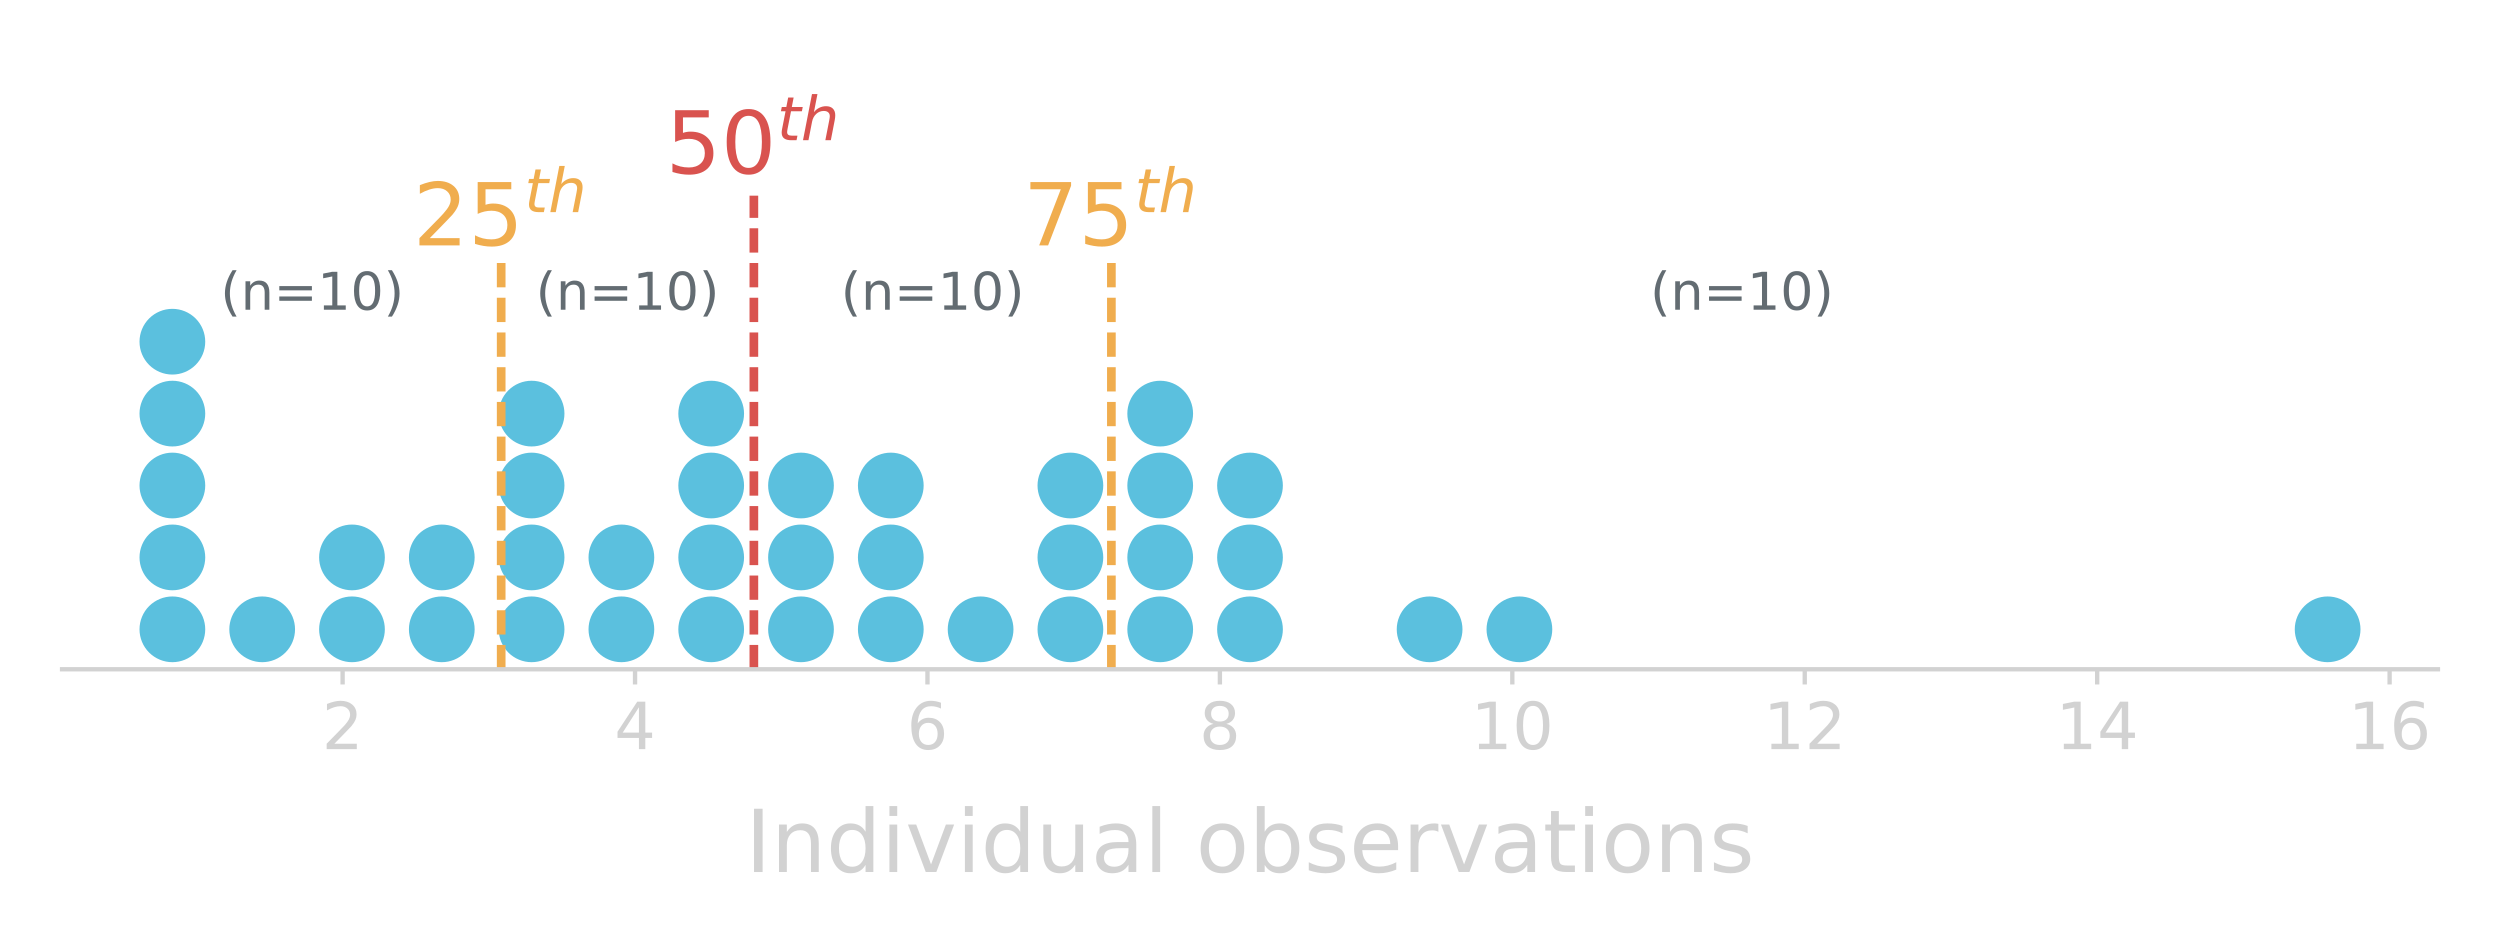
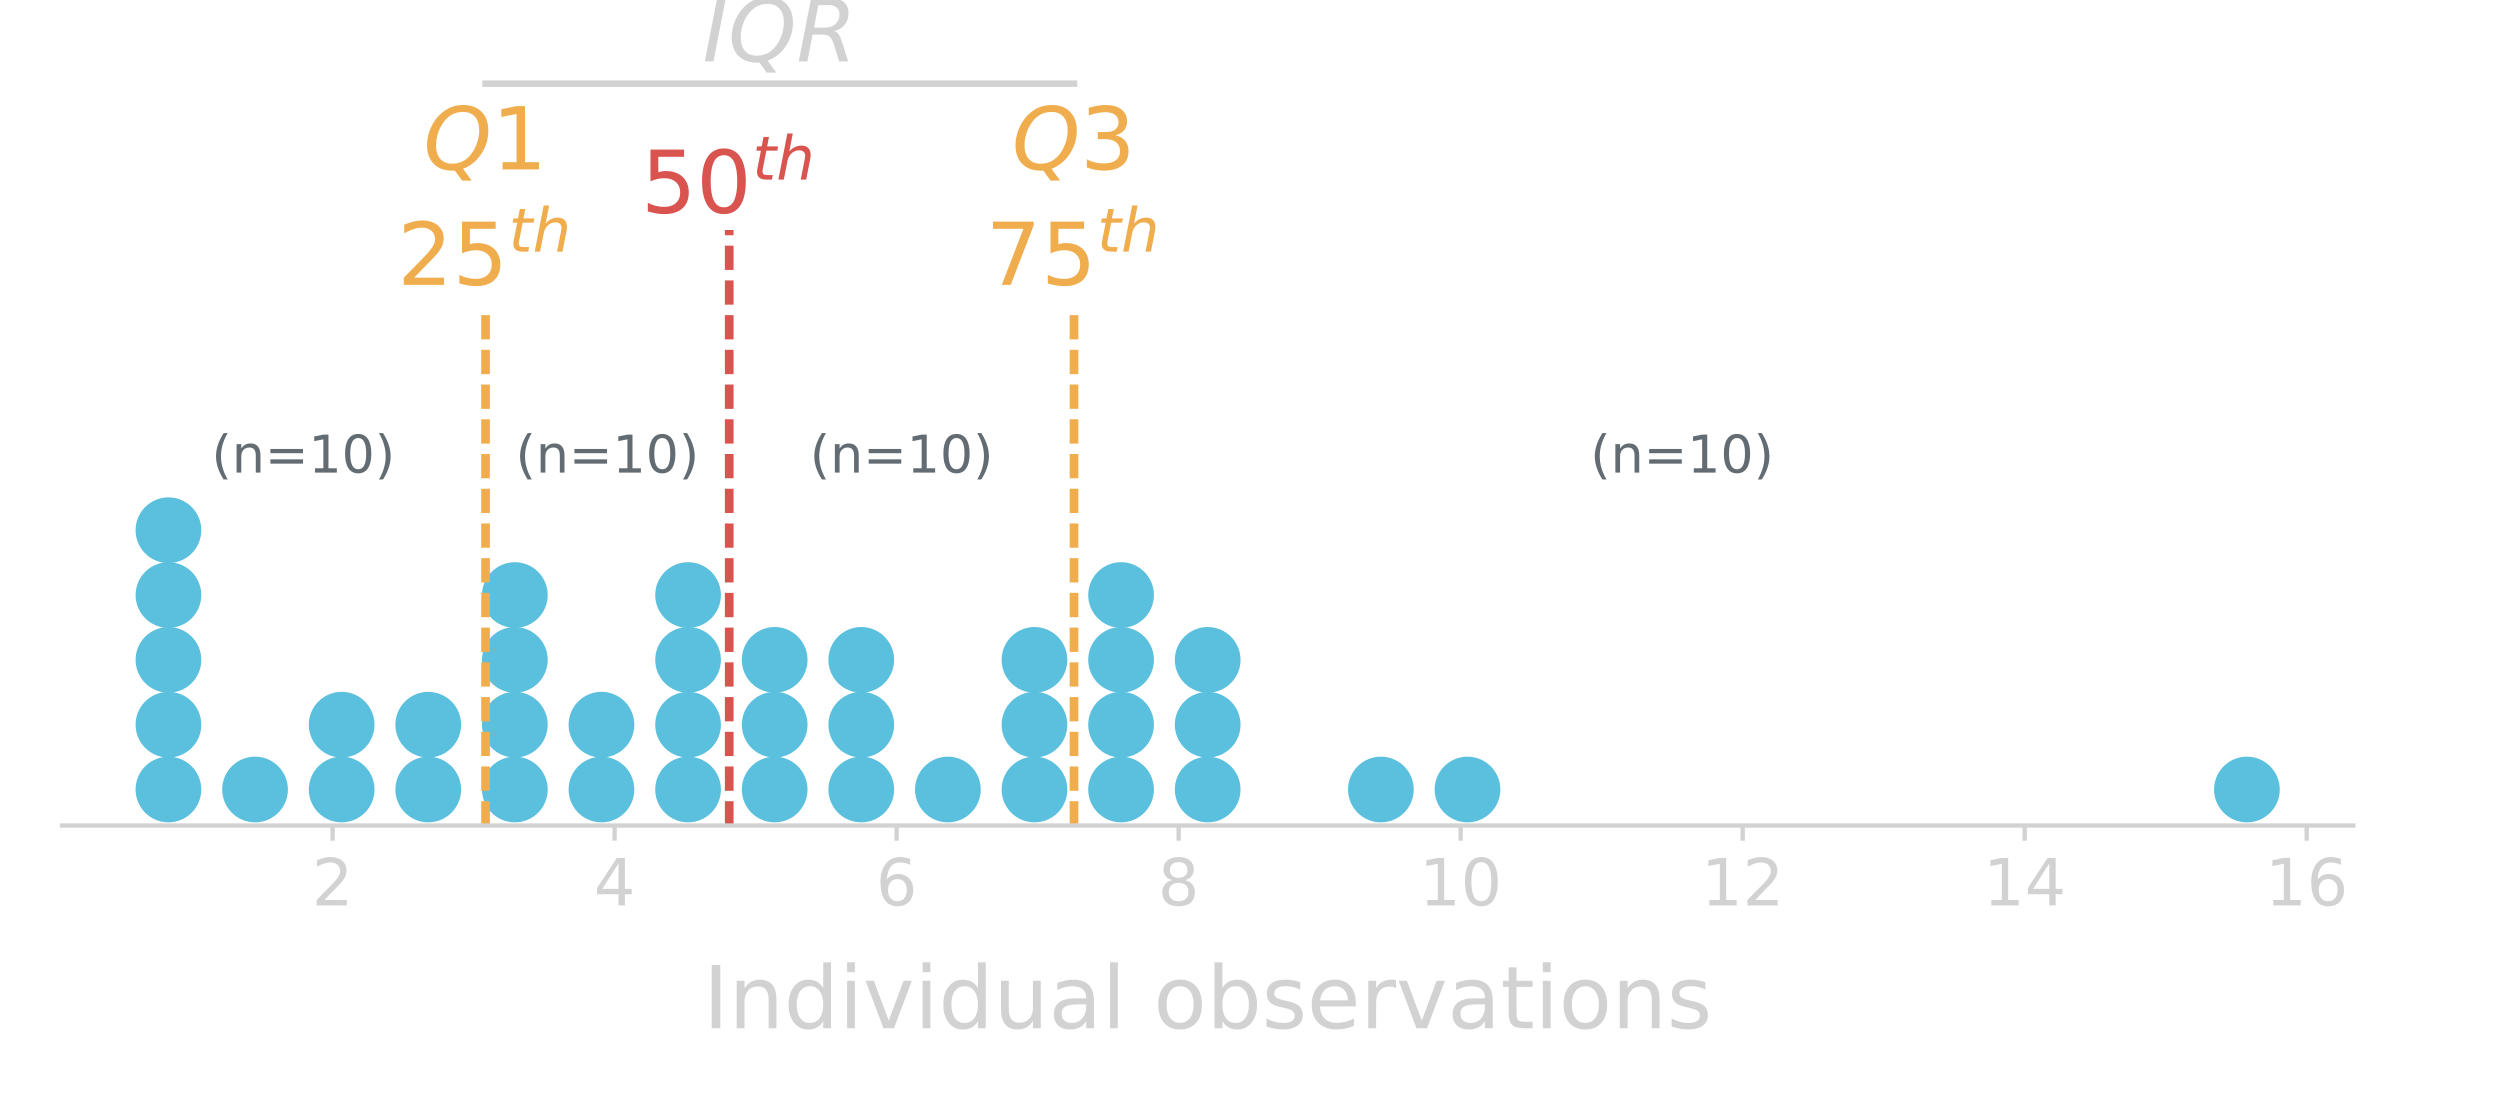
- <svg xmlns="http://www.w3.org/2000/svg" xmlns:xlink="http://www.w3.org/1999/xlink" height="216pt" version="1.1" viewBox="0 0 576 216" width="576pt">
+ <svg xmlns="http://www.w3.org/2000/svg" xmlns:xlink="http://www.w3.org/1999/xlink" height="252pt" version="1.1" viewBox="0 0 576 252" width="576pt">
  <defs>
    <style type="text/css">
*{stroke-linecap:butt;stroke-linejoin:round;}
  </style>
  </defs>
  <g id="figure_1">
    <g id="patch_1">
-       <path d="M 0 216  L 576 216  L 576 0  L 0 0  z " style="fill:none;" />
+       <path d="M 0 252  L 576 252  L 576 0  L 0 0  z " style="fill:none;" />
    </g>
    <g id="axes_1">
      <g id="patch_2">
-         <path d="M 14.3 154.2  L 561.7 154.2  L 561.7 14.3  L 14.3 14.3  z " style="fill:none;" />
+         <path d="M 14.3 190.2  L 542.2 190.2  L 542.2 14.3  L 14.3 14.3  z " style="fill:none;" />
      </g>
      <g id="PathCollection_1">
        <defs>
-           <path d="M 0 7.071  C 1.875 7.071 3.674 6.326 5 5  C 6.326 3.674 7.071 1.875 7.071 0  C 7.071 -1.875 6.326 -3.674 5 -5  C 3.674 -6.326 1.875 -7.071 0 -7.071  C -1.875 -7.071 -3.674 -6.326 -5 -5  C -6.326 -3.674 -7.071 -1.875 -7.071 0  C -7.071 1.875 -6.326 3.674 -5 5  C -3.674 6.326 -1.875 7.071 0 7.071  z " id="m11284469b4" style="stroke:#5bc0de;" />
-         </defs>
-         <g clip-path="url(#pbfe6ead473)">
-           <use style="fill:#5bc0de;stroke:#5bc0de;" x="39.715" xlink:href="#m11284469b4" y="144.996" />
-           <use style="fill:#5bc0de;stroke:#5bc0de;" x="39.715" xlink:href="#m11284469b4" y="128.429" />
-           <use style="fill:#5bc0de;stroke:#5bc0de;" x="39.715" xlink:href="#m11284469b4" y="111.862" />
-           <use style="fill:#5bc0de;stroke:#5bc0de;" x="39.715" xlink:href="#m11284469b4" y="95.295" />
-           <use style="fill:#5bc0de;stroke:#5bc0de;" x="39.715" xlink:href="#m11284469b4" y="78.728" />
-           <use style="fill:#5bc0de;stroke:#5bc0de;" x="60.406" xlink:href="#m11284469b4" y="144.996" />
-           <use style="fill:#5bc0de;stroke:#5bc0de;" x="81.096" xlink:href="#m11284469b4" y="144.996" />
-           <use style="fill:#5bc0de;stroke:#5bc0de;" x="81.096" xlink:href="#m11284469b4" y="128.429" />
-           <use style="fill:#5bc0de;stroke:#5bc0de;" x="101.787" xlink:href="#m11284469b4" y="144.996" />
-           <use style="fill:#5bc0de;stroke:#5bc0de;" x="101.787" xlink:href="#m11284469b4" y="128.429" />
-           <use style="fill:#5bc0de;stroke:#5bc0de;" x="122.477" xlink:href="#m11284469b4" y="144.996" />
-           <use style="fill:#5bc0de;stroke:#5bc0de;" x="122.477" xlink:href="#m11284469b4" y="128.429" />
-           <use style="fill:#5bc0de;stroke:#5bc0de;" x="122.477" xlink:href="#m11284469b4" y="111.862" />
-           <use style="fill:#5bc0de;stroke:#5bc0de;" x="122.477" xlink:href="#m11284469b4" y="95.295" />
-           <use style="fill:#5bc0de;stroke:#5bc0de;" x="143.167" xlink:href="#m11284469b4" y="144.996" />
-           <use style="fill:#5bc0de;stroke:#5bc0de;" x="143.167" xlink:href="#m11284469b4" y="128.429" />
-           <use style="fill:#5bc0de;stroke:#5bc0de;" x="163.858" xlink:href="#m11284469b4" y="144.996" />
-           <use style="fill:#5bc0de;stroke:#5bc0de;" x="163.858" xlink:href="#m11284469b4" y="128.429" />
-           <use style="fill:#5bc0de;stroke:#5bc0de;" x="163.858" xlink:href="#m11284469b4" y="111.862" />
-           <use style="fill:#5bc0de;stroke:#5bc0de;" x="163.858" xlink:href="#m11284469b4" y="95.295" />
-           <use style="fill:#5bc0de;stroke:#5bc0de;" x="184.548" xlink:href="#m11284469b4" y="144.996" />
-           <use style="fill:#5bc0de;stroke:#5bc0de;" x="184.548" xlink:href="#m11284469b4" y="128.429" />
-           <use style="fill:#5bc0de;stroke:#5bc0de;" x="184.548" xlink:href="#m11284469b4" y="111.862" />
-           <use style="fill:#5bc0de;stroke:#5bc0de;" x="205.238" xlink:href="#m11284469b4" y="144.996" />
-           <use style="fill:#5bc0de;stroke:#5bc0de;" x="205.238" xlink:href="#m11284469b4" y="128.429" />
-           <use style="fill:#5bc0de;stroke:#5bc0de;" x="205.238" xlink:href="#m11284469b4" y="111.862" />
-           <use style="fill:#5bc0de;stroke:#5bc0de;" x="225.929" xlink:href="#m11284469b4" y="144.996" />
-           <use style="fill:#5bc0de;stroke:#5bc0de;" x="246.619" xlink:href="#m11284469b4" y="144.996" />
-           <use style="fill:#5bc0de;stroke:#5bc0de;" x="246.619" xlink:href="#m11284469b4" y="128.429" />
-           <use style="fill:#5bc0de;stroke:#5bc0de;" x="246.619" xlink:href="#m11284469b4" y="111.862" />
-           <use style="fill:#5bc0de;stroke:#5bc0de;" x="267.31" xlink:href="#m11284469b4" y="144.996" />
-           <use style="fill:#5bc0de;stroke:#5bc0de;" x="267.31" xlink:href="#m11284469b4" y="128.429" />
-           <use style="fill:#5bc0de;stroke:#5bc0de;" x="267.31" xlink:href="#m11284469b4" y="111.862" />
-           <use style="fill:#5bc0de;stroke:#5bc0de;" x="267.31" xlink:href="#m11284469b4" y="95.295" />
-           <use style="fill:#5bc0de;stroke:#5bc0de;" x="288" xlink:href="#m11284469b4" y="144.996" />
-           <use style="fill:#5bc0de;stroke:#5bc0de;" x="288" xlink:href="#m11284469b4" y="128.429" />
-           <use style="fill:#5bc0de;stroke:#5bc0de;" x="288" xlink:href="#m11284469b4" y="111.862" />
-           <use style="fill:#5bc0de;stroke:#5bc0de;" x="329.381" xlink:href="#m11284469b4" y="144.996" />
-           <use style="fill:#5bc0de;stroke:#5bc0de;" x="350.071" xlink:href="#m11284469b4" y="144.996" />
-           <use style="fill:#5bc0de;stroke:#5bc0de;" x="536.285" xlink:href="#m11284469b4" y="144.996" />
+           <path d="M 0 7.071  C 1.875 7.071 3.674 6.326 5 5  C 6.326 3.674 7.071 1.875 7.071 0  C 7.071 -1.875 6.326 -3.674 5 -5  C 3.674 -6.326 1.875 -7.071 0 -7.071  C -1.875 -7.071 -3.674 -6.326 -5 -5  C -6.326 -3.674 -7.071 -1.875 -7.071 0  C -7.071 1.875 -6.326 3.674 -5 5  C -3.674 6.326 -1.875 7.071 0 7.071  z " id="m57998df291" style="stroke:#5bc0de;" />
+         </defs>
+         <g clip-path="url(#p6d07f15897)">
+           <use style="fill:#5bc0de;stroke:#5bc0de;" x="38.81" xlink:href="#m57998df291" y="181.903" />
+           <use style="fill:#5bc0de;stroke:#5bc0de;" x="38.81" xlink:href="#m57998df291" y="166.968" />
+           <use style="fill:#5bc0de;stroke:#5bc0de;" x="38.81" xlink:href="#m57998df291" y="152.033" />
+           <use style="fill:#5bc0de;stroke:#5bc0de;" x="38.81" xlink:href="#m57998df291" y="137.098" />
+           <use style="fill:#5bc0de;stroke:#5bc0de;" x="38.81" xlink:href="#m57998df291" y="122.163" />
+           <use style="fill:#5bc0de;stroke:#5bc0de;" x="58.763" xlink:href="#m57998df291" y="181.903" />
+           <use style="fill:#5bc0de;stroke:#5bc0de;" x="78.717" xlink:href="#m57998df291" y="181.903" />
+           <use style="fill:#5bc0de;stroke:#5bc0de;" x="78.717" xlink:href="#m57998df291" y="166.968" />
+           <use style="fill:#5bc0de;stroke:#5bc0de;" x="98.67" xlink:href="#m57998df291" y="181.903" />
+           <use style="fill:#5bc0de;stroke:#5bc0de;" x="98.67" xlink:href="#m57998df291" y="166.968" />
+           <use style="fill:#5bc0de;stroke:#5bc0de;" x="118.623" xlink:href="#m57998df291" y="181.903" />
+           <use style="fill:#5bc0de;stroke:#5bc0de;" x="118.623" xlink:href="#m57998df291" y="166.968" />
+           <use style="fill:#5bc0de;stroke:#5bc0de;" x="118.623" xlink:href="#m57998df291" y="152.033" />
+           <use style="fill:#5bc0de;stroke:#5bc0de;" x="118.623" xlink:href="#m57998df291" y="137.098" />
+           <use style="fill:#5bc0de;stroke:#5bc0de;" x="138.577" xlink:href="#m57998df291" y="181.903" />
+           <use style="fill:#5bc0de;stroke:#5bc0de;" x="138.577" xlink:href="#m57998df291" y="166.968" />
+           <use style="fill:#5bc0de;stroke:#5bc0de;" x="158.53" xlink:href="#m57998df291" y="181.903" />
+           <use style="fill:#5bc0de;stroke:#5bc0de;" x="158.53" xlink:href="#m57998df291" y="166.968" />
+           <use style="fill:#5bc0de;stroke:#5bc0de;" x="158.53" xlink:href="#m57998df291" y="152.033" />
+           <use style="fill:#5bc0de;stroke:#5bc0de;" x="158.53" xlink:href="#m57998df291" y="137.098" />
+           <use style="fill:#5bc0de;stroke:#5bc0de;" x="178.483" xlink:href="#m57998df291" y="181.903" />
+           <use style="fill:#5bc0de;stroke:#5bc0de;" x="178.483" xlink:href="#m57998df291" y="166.968" />
+           <use style="fill:#5bc0de;stroke:#5bc0de;" x="178.483" xlink:href="#m57998df291" y="152.033" />
+           <use style="fill:#5bc0de;stroke:#5bc0de;" x="198.437" xlink:href="#m57998df291" y="181.903" />
+           <use style="fill:#5bc0de;stroke:#5bc0de;" x="198.437" xlink:href="#m57998df291" y="166.968" />
+           <use style="fill:#5bc0de;stroke:#5bc0de;" x="198.437" xlink:href="#m57998df291" y="152.033" />
+           <use style="fill:#5bc0de;stroke:#5bc0de;" x="218.39" xlink:href="#m57998df291" y="181.903" />
+           <use style="fill:#5bc0de;stroke:#5bc0de;" x="238.343" xlink:href="#m57998df291" y="181.903" />
+           <use style="fill:#5bc0de;stroke:#5bc0de;" x="238.343" xlink:href="#m57998df291" y="166.968" />
+           <use style="fill:#5bc0de;stroke:#5bc0de;" x="238.343" xlink:href="#m57998df291" y="152.033" />
+           <use style="fill:#5bc0de;stroke:#5bc0de;" x="258.297" xlink:href="#m57998df291" y="181.903" />
+           <use style="fill:#5bc0de;stroke:#5bc0de;" x="258.297" xlink:href="#m57998df291" y="166.968" />
+           <use style="fill:#5bc0de;stroke:#5bc0de;" x="258.297" xlink:href="#m57998df291" y="152.033" />
+           <use style="fill:#5bc0de;stroke:#5bc0de;" x="258.297" xlink:href="#m57998df291" y="137.098" />
+           <use style="fill:#5bc0de;stroke:#5bc0de;" x="278.25" xlink:href="#m57998df291" y="181.903" />
+           <use style="fill:#5bc0de;stroke:#5bc0de;" x="278.25" xlink:href="#m57998df291" y="166.968" />
+           <use style="fill:#5bc0de;stroke:#5bc0de;" x="278.25" xlink:href="#m57998df291" y="152.033" />
+           <use style="fill:#5bc0de;stroke:#5bc0de;" x="318.157" xlink:href="#m57998df291" y="181.903" />
+           <use style="fill:#5bc0de;stroke:#5bc0de;" x="338.11" xlink:href="#m57998df291" y="181.903" />
+           <use style="fill:#5bc0de;stroke:#5bc0de;" x="517.69" xlink:href="#m57998df291" y="181.903" />
        </g>
      </g>
      <g id="matplotlib.axis_1">
        <g id="xtick_1">
          <g id="line2d_1">
            <defs>
-               <path d="M 0 0  L 0 3.5  " id="m31bf56aedd" style="stroke:#d2d2d2;" />
-             </defs>
-             <g>
-               <use style="fill:#d2d2d2;stroke:#d2d2d2;" x="78.937" xlink:href="#m31bf56aedd" y="154.2" />
+               <path d="M 0 0  L 0 3.5  " id="m838030eba0" style="stroke:#d2d2d2;" />
+             </defs>
+             <g>
+               <use style="fill:#d2d2d2;stroke:#d2d2d2;" x="76.635" xlink:href="#m838030eba0" y="190.2" />
            </g>
          </g>
          <g id="text_1">
            <defs>
              <path d="M 19.188 8.297  L 53.609 8.297  L 53.609 0  L 7.328 0  L 7.328 8.297  Q 12.938 14.109 22.625 23.891  Q 32.328 33.688 34.812 36.531  Q 39.547 41.844 41.422 45.531  Q 43.312 49.219 43.312 52.781  Q 43.312 58.594 39.234 62.25  Q 35.156 65.922 28.609 65.922  Q 23.969 65.922 18.812 64.312  Q 13.672 62.703 7.812 59.422  L 7.812 69.391  Q 13.766 71.781 18.938 73  Q 24.125 74.219 28.422 74.219  Q 39.75 74.219 46.484 68.547  Q 53.219 62.891 53.219 53.422  Q 53.219 48.922 51.531 44.891  Q 49.859 40.875 45.406 35.406  Q 44.188 33.984 37.641 27.219  Q 31.109 20.453 19.188 8.297  " id="DejaVuSans-32" />
            </defs>
-             <g style="fill:#d2d2d2;" transform="translate(74.16535 172.5977)scale(0.15 -0.15)">
+             <g style="fill:#d2d2d2;" transform="translate(71.86278 208.5977)scale(0.15 -0.15)">
              <use xlink:href="#DejaVuSans-32" />
            </g>
          </g>
        </g>
        <g id="xtick_2">
          <g id="line2d_2">
            <g>
-               <use style="fill:#d2d2d2;stroke:#d2d2d2;" x="146.313" xlink:href="#m31bf56aedd" y="154.2" />
+               <use style="fill:#d2d2d2;stroke:#d2d2d2;" x="141.61" xlink:href="#m838030eba0" y="190.2" />
            </g>
          </g>
          <g id="text_2">
            <defs>
              <path d="M 37.797 64.312  L 12.891 25.391  L 37.797 25.391  z M 35.203 72.906  L 47.609 72.906  L 47.609 25.391  L 58.016 25.391  L 58.016 17.188  L 47.609 17.188  L 47.609 0  L 37.797 0  L 37.797 17.188  L 4.891 17.188  L 4.891 26.703  z " id="DejaVuSans-34" />
            </defs>
-             <g style="fill:#d2d2d2;" transform="translate(141.5407 172.5977)scale(0.15 -0.15)">
+             <g style="fill:#d2d2d2;" transform="translate(136.838 208.5977)scale(0.15 -0.15)">
              <use xlink:href="#DejaVuSans-34" />
            </g>
          </g>
        </g>
        <g id="xtick_3">
          <g id="line2d_3">
            <g>
-               <use style="fill:#d2d2d2;stroke:#d2d2d2;" x="213.688" xlink:href="#m31bf56aedd" y="154.2" />
+               <use style="fill:#d2d2d2;stroke:#d2d2d2;" x="206.585" xlink:href="#m838030eba0" y="190.2" />
            </g>
          </g>
          <g id="text_3">
            <defs>
              <path d="M 33.016 40.375  Q 26.375 40.375 22.484 35.828  Q 18.609 31.297 18.609 23.391  Q 18.609 15.531 22.484 10.953  Q 26.375 6.391 33.016 6.391  Q 39.656 6.391 43.531 10.953  Q 47.406 15.531 47.406 23.391  Q 47.406 31.297 43.531 35.828  Q 39.656 40.375 33.016 40.375  M 52.594 71.297  L 52.594 62.312  Q 48.875 64.062 45.094 64.984  Q 41.312 65.922 37.594 65.922  Q 27.828 65.922 22.672 59.328  Q 17.531 52.734 16.797 39.406  Q 19.672 43.656 24.016 45.922  Q 28.375 48.188 33.594 48.188  Q 44.578 48.188 50.953 41.516  Q 57.328 34.859 57.328 23.391  Q 57.328 12.156 50.688 5.359  Q 44.047 -1.422 33.016 -1.422  Q 20.359 -1.422 13.672 8.266  Q 6.984 17.969 6.984 36.375  Q 6.984 53.656 15.188 63.938  Q 23.391 74.219 37.203 74.219  Q 40.922 74.219 44.703 73.484  Q 48.484 72.75 52.594 71.297  " id="DejaVuSans-36" />
            </defs>
-             <g style="fill:#d2d2d2;" transform="translate(208.916 172.5977)scale(0.15 -0.15)">
+             <g style="fill:#d2d2d2;" transform="translate(201.8132 208.5977)scale(0.15 -0.15)">
              <use xlink:href="#DejaVuSans-36" />
            </g>
          </g>
        </g>
        <g id="xtick_4">
          <g id="line2d_4">
            <g>
-               <use style="fill:#d2d2d2;stroke:#d2d2d2;" x="281.063" xlink:href="#m31bf56aedd" y="154.2" />
+               <use style="fill:#d2d2d2;stroke:#d2d2d2;" x="271.56" xlink:href="#m838030eba0" y="190.2" />
            </g>
          </g>
          <g id="text_4">
            <defs>
              <path d="M 31.781 34.625  Q 24.75 34.625 20.719 30.859  Q 16.703 27.094 16.703 20.516  Q 16.703 13.922 20.719 10.156  Q 24.75 6.391 31.781 6.391  Q 38.812 6.391 42.859 10.172  Q 46.922 13.969 46.922 20.516  Q 46.922 27.094 42.891 30.859  Q 38.875 34.625 31.781 34.625  M 21.922 38.812  Q 15.578 40.375 12.031 44.719  Q 8.5 49.078 8.5 55.328  Q 8.5 64.062 14.719 69.141  Q 20.953 74.219 31.781 74.219  Q 42.672 74.219 48.875 69.141  Q 55.078 64.062 55.078 55.328  Q 55.078 49.078 51.531 44.719  Q 48 40.375 41.703 38.812  Q 48.828 37.156 52.797 32.312  Q 56.781 27.484 56.781 20.516  Q 56.781 9.906 50.312 4.234  Q 43.844 -1.422 31.781 -1.422  Q 19.734 -1.422 13.25 4.234  Q 6.781 9.906 6.781 20.516  Q 6.781 27.484 10.781 32.312  Q 14.797 37.156 21.922 38.812  M 18.312 54.391  Q 18.312 48.734 21.844 45.562  Q 25.391 42.391 31.781 42.391  Q 38.141 42.391 41.719 45.562  Q 45.312 48.734 45.312 54.391  Q 45.312 60.062 41.719 63.234  Q 38.141 66.406 31.781 66.406  Q 25.391 66.406 21.844 63.234  Q 18.312 60.062 18.312 54.391  " id="DejaVuSans-38" />
            </defs>
-             <g style="fill:#d2d2d2;" transform="translate(276.2913 172.5977)scale(0.15 -0.15)">
+             <g style="fill:#d2d2d2;" transform="translate(266.7884 208.5977)scale(0.15 -0.15)">
              <use xlink:href="#DejaVuSans-38" />
            </g>
          </g>
        </g>
        <g id="xtick_5">
          <g id="line2d_5">
            <g>
-               <use style="fill:#d2d2d2;stroke:#d2d2d2;" x="348.439" xlink:href="#m31bf56aedd" y="154.2" />
+               <use style="fill:#d2d2d2;stroke:#d2d2d2;" x="336.536" xlink:href="#m838030eba0" y="190.2" />
            </g>
          </g>
          <g id="text_5">
            <defs>
              <path d="M 12.406 8.297  L 28.516 8.297  L 28.516 63.922  L 10.984 60.406  L 10.984 69.391  L 28.422 72.906  L 38.281 72.906  L 38.281 8.297  L 54.391 8.297  L 54.391 0  L 12.406 0  z " id="DejaVuSans-31" />
              <path d="M 31.781 66.406  Q 24.172 66.406 20.328 58.906  Q 16.5 51.422 16.5 36.375  Q 16.5 21.391 20.328 13.891  Q 24.172 6.391 31.781 6.391  Q 39.453 6.391 43.281 13.891  Q 47.125 21.391 47.125 36.375  Q 47.125 51.422 43.281 58.906  Q 39.453 66.406 31.781 66.406  M 31.781 74.219  Q 44.047 74.219 50.516 64.516  Q 56.984 54.828 56.984 36.375  Q 56.984 17.969 50.516 8.266  Q 44.047 -1.422 31.781 -1.422  Q 19.531 -1.422 13.062 8.266  Q 6.594 17.969 6.594 36.375  Q 6.594 54.828 13.062 64.516  Q 19.531 74.219 31.781 74.219  " id="DejaVuSans-30" />
            </defs>
-             <g style="fill:#d2d2d2;" transform="translate(338.8948 172.5977)scale(0.15 -0.15)">
+             <g style="fill:#d2d2d2;" transform="translate(326.9918 208.5977)scale(0.15 -0.15)">
              <use xlink:href="#DejaVuSans-31" />
              <use x="63.623" xlink:href="#DejaVuSans-30" />
            </g>
          </g>
        </g>
        <g id="xtick_6">
          <g id="line2d_6">
            <g>
-               <use style="fill:#d2d2d2;stroke:#d2d2d2;" x="415.814" xlink:href="#m31bf56aedd" y="154.2" />
+               <use style="fill:#d2d2d2;stroke:#d2d2d2;" x="401.511" xlink:href="#m838030eba0" y="190.2" />
            </g>
          </g>
          <g id="text_6">
-             <g style="fill:#d2d2d2;" transform="translate(406.2701 172.5977)scale(0.15 -0.15)">
+             <g style="fill:#d2d2d2;" transform="translate(391.967 208.5977)scale(0.15 -0.15)">
              <use xlink:href="#DejaVuSans-31" />
              <use x="63.623" xlink:href="#DejaVuSans-32" />
            </g>
          </g>
        </g>
        <g id="xtick_7">
          <g id="line2d_7">
            <g>
-               <use style="fill:#d2d2d2;stroke:#d2d2d2;" x="483.189" xlink:href="#m31bf56aedd" y="154.2" />
+               <use style="fill:#d2d2d2;stroke:#d2d2d2;" x="466.486" xlink:href="#m838030eba0" y="190.2" />
            </g>
          </g>
          <g id="text_7">
-             <g style="fill:#d2d2d2;" transform="translate(473.6454 172.5977)scale(0.15 -0.15)">
+             <g style="fill:#d2d2d2;" transform="translate(456.9422 208.5977)scale(0.15 -0.15)">
              <use xlink:href="#DejaVuSans-31" />
              <use x="63.623" xlink:href="#DejaVuSans-34" />
            </g>
          </g>
        </g>
        <g id="xtick_8">
          <g id="line2d_8">
            <g>
-               <use style="fill:#d2d2d2;stroke:#d2d2d2;" x="550.565" xlink:href="#m31bf56aedd" y="154.2" />
+               <use style="fill:#d2d2d2;stroke:#d2d2d2;" x="531.461" xlink:href="#m838030eba0" y="190.2" />
            </g>
          </g>
          <g id="text_8">
-             <g style="fill:#d2d2d2;" transform="translate(541.0208 172.5977)scale(0.15 -0.15)">
+             <g style="fill:#d2d2d2;" transform="translate(521.9175 208.5977)scale(0.15 -0.15)">
              <use xlink:href="#DejaVuSans-31" />
              <use x="63.623" xlink:href="#DejaVuSans-36" />
            </g>
          </g>
        </g>
        <g id="text_9">
          <defs>
            <path d="M 9.812 72.906  L 19.672 72.906  L 19.672 0  L 9.812 0  z " id="DejaVuSans-49" />
            <path d="M 54.891 33.016  L 54.891 0  L 45.906 0  L 45.906 32.719  Q 45.906 40.484 42.875 44.328  Q 39.844 48.188 33.797 48.188  Q 26.516 48.188 22.312 43.547  Q 18.109 38.922 18.109 30.906  L 18.109 0  L 9.078 0  L 9.078 54.688  L 18.109 54.688  L 18.109 46.188  Q 21.344 51.125 25.703 53.562  Q 30.078 56 35.797 56  Q 45.219 56 50.047 50.172  Q 54.891 44.344 54.891 33.016  " id="DejaVuSans-6e" />
            <path d="M 45.406 46.391  L 45.406 75.984  L 54.391 75.984  L 54.391 0  L 45.406 0  L 45.406 8.203  Q 42.578 3.328 38.25 0.953  Q 33.938 -1.422 27.875 -1.422  Q 17.969 -1.422 11.734 6.484  Q 5.516 14.406 5.516 27.297  Q 5.516 40.188 11.734 48.094  Q 17.969 56 27.875 56  Q 33.938 56 38.25 53.625  Q 42.578 51.266 45.406 46.391  M 14.797 27.297  Q 14.797 17.391 18.875 11.75  Q 22.953 6.109 30.078 6.109  Q 37.203 6.109 41.297 11.75  Q 45.406 17.391 45.406 27.297  Q 45.406 37.203 41.297 42.844  Q 37.203 48.484 30.078 48.484  Q 22.953 48.484 18.875 42.844  Q 14.797 37.203 14.797 27.297  " id="DejaVuSans-64" />
            <path d="M 9.422 54.688  L 18.406 54.688  L 18.406 0  L 9.422 0  z M 9.422 75.984  L 18.406 75.984  L 18.406 64.594  L 9.422 64.594  z " id="DejaVuSans-69" />
            <path d="M 2.984 54.688  L 12.5 54.688  L 29.594 8.797  L 46.688 54.688  L 56.203 54.688  L 35.688 0  L 23.484 0  z " id="DejaVuSans-76" />
            <path d="M 8.5 21.578  L 8.5 54.688  L 17.484 54.688  L 17.484 21.922  Q 17.484 14.156 20.5 10.266  Q 23.531 6.391 29.594 6.391  Q 36.859 6.391 41.078 11.031  Q 45.312 15.672 45.312 23.688  L 45.312 54.688  L 54.297 54.688  L 54.297 0  L 45.312 0  L 45.312 8.406  Q 42.047 3.422 37.719 1  Q 33.406 -1.422 27.688 -1.422  Q 18.266 -1.422 13.375 4.438  Q 8.5 10.297 8.5 21.578  M 31.109 56  z " id="DejaVuSans-75" />
            <path d="M 34.281 27.484  Q 23.391 27.484 19.188 25  Q 14.984 22.516 14.984 16.5  Q 14.984 11.719 18.141 8.906  Q 21.297 6.109 26.703 6.109  Q 34.188 6.109 38.703 11.406  Q 43.219 16.703 43.219 25.484  L 43.219 27.484  z M 52.203 31.203  L 52.203 0  L 43.219 0  L 43.219 8.297  Q 40.141 3.328 35.547 0.953  Q 30.953 -1.422 24.312 -1.422  Q 15.922 -1.422 10.953 3.297  Q 6 8.016 6 15.922  Q 6 25.141 12.172 29.828  Q 18.359 34.516 30.609 34.516  L 43.219 34.516  L 43.219 35.406  Q 43.219 41.609 39.141 45  Q 35.062 48.391 27.688 48.391  Q 23 48.391 18.547 47.266  Q 14.109 46.141 10.016 43.891  L 10.016 52.203  Q 14.938 54.109 19.578 55.047  Q 24.219 56 28.609 56  Q 40.484 56 46.344 49.844  Q 52.203 43.703 52.203 31.203  " id="DejaVuSans-61" />
            <path d="M 9.422 75.984  L 18.406 75.984  L 18.406 0  L 9.422 0  z " id="DejaVuSans-6c" />
            <path id="DejaVuSans-20" />
            <path d="M 30.609 48.391  Q 23.391 48.391 19.188 42.75  Q 14.984 37.109 14.984 27.297  Q 14.984 17.484 19.156 11.844  Q 23.344 6.203 30.609 6.203  Q 37.797 6.203 41.984 11.859  Q 46.188 17.531 46.188 27.297  Q 46.188 37.016 41.984 42.703  Q 37.797 48.391 30.609 48.391  M 30.609 56  Q 42.328 56 49.016 48.375  Q 55.719 40.766 55.719 27.297  Q 55.719 13.875 49.016 6.219  Q 42.328 -1.422 30.609 -1.422  Q 18.844 -1.422 12.172 6.219  Q 5.516 13.875 5.516 27.297  Q 5.516 40.766 12.172 48.375  Q 18.844 56 30.609 56  " id="DejaVuSans-6f" />
            <path d="M 48.688 27.297  Q 48.688 37.203 44.609 42.844  Q 40.531 48.484 33.406 48.484  Q 26.266 48.484 22.188 42.844  Q 18.109 37.203 18.109 27.297  Q 18.109 17.391 22.188 11.75  Q 26.266 6.109 33.406 6.109  Q 40.531 6.109 44.609 11.75  Q 48.688 17.391 48.688 27.297  M 18.109 46.391  Q 20.953 51.266 25.266 53.625  Q 29.594 56 35.594 56  Q 45.562 56 51.781 48.094  Q 58.016 40.188 58.016 27.297  Q 58.016 14.406 51.781 6.484  Q 45.562 -1.422 35.594 -1.422  Q 29.594 -1.422 25.266 0.953  Q 20.953 3.328 18.109 8.203  L 18.109 0  L 9.078 0  L 9.078 75.984  L 18.109 75.984  z " id="DejaVuSans-62" />
            <path d="M 44.281 53.078  L 44.281 44.578  Q 40.484 46.531 36.375 47.5  Q 32.281 48.484 27.875 48.484  Q 21.188 48.484 17.844 46.438  Q 14.5 44.391 14.5 40.281  Q 14.5 37.156 16.891 35.375  Q 19.281 33.594 26.516 31.984  L 29.594 31.297  Q 39.156 29.25 43.188 25.516  Q 47.219 21.781 47.219 15.094  Q 47.219 7.469 41.188 3.016  Q 35.156 -1.422 24.609 -1.422  Q 20.219 -1.422 15.453 -0.562  Q 10.688 0.297 5.422 2  L 5.422 11.281  Q 10.406 8.688 15.234 7.391  Q 20.062 6.109 24.812 6.109  Q 31.156 6.109 34.562 8.281  Q 37.984 10.453 37.984 14.406  Q 37.984 18.062 35.516 20.016  Q 33.062 21.969 24.703 23.781  L 21.578 24.516  Q 13.234 26.266 9.516 29.906  Q 5.812 33.547 5.812 39.891  Q 5.812 47.609 11.281 51.797  Q 16.75 56 26.812 56  Q 31.781 56 36.172 55.266  Q 40.578 54.547 44.281 53.078  " id="DejaVuSans-73" />
            <path d="M 56.203 29.594  L 56.203 25.203  L 14.891 25.203  Q 15.484 15.922 20.484 11.062  Q 25.484 6.203 34.422 6.203  Q 39.594 6.203 44.453 7.469  Q 49.312 8.734 54.109 11.281  L 54.109 2.781  Q 49.266 0.734 44.188 -0.344  Q 39.109 -1.422 33.891 -1.422  Q 20.797 -1.422 13.156 6.188  Q 5.516 13.812 5.516 26.812  Q 5.516 40.234 12.766 48.109  Q 20.016 56 32.328 56  Q 43.359 56 49.781 48.891  Q 56.203 41.797 56.203 29.594  M 47.219 32.234  Q 47.125 39.594 43.094 43.984  Q 39.062 48.391 32.422 48.391  Q 24.906 48.391 20.391 44.141  Q 15.875 39.891 15.188 32.172  z " id="DejaVuSans-65" />
            <path d="M 41.109 46.297  Q 39.594 47.172 37.812 47.578  Q 36.031 48 33.891 48  Q 26.266 48 22.188 43.047  Q 18.109 38.094 18.109 28.812  L 18.109 0  L 9.078 0  L 9.078 54.688  L 18.109 54.688  L 18.109 46.188  Q 20.953 51.172 25.484 53.578  Q 30.031 56 36.531 56  Q 37.453 56 38.578 55.875  Q 39.703 55.766 41.062 55.516  z " id="DejaVuSans-72" />
            <path d="M 18.312 70.219  L 18.312 54.688  L 36.812 54.688  L 36.812 47.703  L 18.312 47.703  L 18.312 18.016  Q 18.312 11.328 20.141 9.422  Q 21.969 7.516 27.594 7.516  L 36.812 7.516  L 36.812 0  L 27.594 0  Q 17.188 0 13.234 3.875  Q 9.281 7.766 9.281 18.016  L 9.281 47.703  L 2.688 47.703  L 2.688 54.688  L 9.281 54.688  L 9.281 70.219  z " id="DejaVuSans-74" />
          </defs>
-           <g style="fill:#d2d2d2;" transform="translate(171.7672 200.9141)scale(0.2 -0.2)">
+           <g style="fill:#d2d2d2;" transform="translate(162.0172 236.9141)scale(0.2 -0.2)">
            <use xlink:href="#DejaVuSans-49" />
            <use x="29.492" xlink:href="#DejaVuSans-6e" />
            <use x="92.871" xlink:href="#DejaVuSans-64" />
            <use x="156.348" xlink:href="#DejaVuSans-69" />
            <use x="184.131" xlink:href="#DejaVuSans-76" />
            <use x="243.311" xlink:href="#DejaVuSans-69" />
            <use x="271.094" xlink:href="#DejaVuSans-64" />
            <use x="334.57" xlink:href="#DejaVuSans-75" />
            <use x="397.949" xlink:href="#DejaVuSans-61" />
            <use x="459.229" xlink:href="#DejaVuSans-6c" />
            <use x="487.012" xlink:href="#DejaVuSans-20" />
            <use x="518.799" xlink:href="#DejaVuSans-6f" />
            <use x="579.98" xlink:href="#DejaVuSans-62" />
            <use x="643.457" xlink:href="#DejaVuSans-73" />
            <use x="695.557" xlink:href="#DejaVuSans-65" />
            <use x="757.08" xlink:href="#DejaVuSans-72" />
            <use x="798.193" xlink:href="#DejaVuSans-76" />
            <use x="857.373" xlink:href="#DejaVuSans-61" />
            <use x="918.652" xlink:href="#DejaVuSans-74" />
            <use x="957.861" xlink:href="#DejaVuSans-69" />
            <use x="985.645" xlink:href="#DejaVuSans-6f" />
            <use x="1046.826" xlink:href="#DejaVuSans-6e" />
            <use x="1110.205" xlink:href="#DejaVuSans-73" />
          </g>
        </g>
      </g>
      <g id="matplotlib.axis_2" />
      <g id="line2d_9">
-         <path clip-path="url(#pbfe6ead473)" d="M 115.473 154.2  L 115.473 59.068  " style="fill:none;stroke:#f0ad4e;stroke-dasharray:5.6,2.4;stroke-dashoffset:0;stroke-width:2;" />
+         <path clip-path="url(#p6d07f15897)" d="M 111.869 190.2  L 111.869 70.588  " style="fill:none;stroke:#f0ad4e;stroke-dasharray:5.6,2.4;stroke-dashoffset:0;stroke-width:2;" />
      </g>
      <g id="line2d_10">
-         <path clip-path="url(#pbfe6ead473)" d="M 173.69 154.2  L 173.69 45.078  " style="fill:none;stroke:#d9534f;stroke-dasharray:5.6,2.4;stroke-dashoffset:0;stroke-width:2;" />
+         <path clip-path="url(#p6d07f15897)" d="M 168.012 190.2  L 168.012 52.998  " style="fill:none;stroke:#d9534f;stroke-dasharray:5.6,2.4;stroke-dashoffset:0;stroke-width:2;" />
      </g>
      <g id="line2d_11">
-         <path clip-path="url(#pbfe6ead473)" d="M 256.062 154.2  L 256.062 59.068  " style="fill:none;stroke:#f0ad4e;stroke-dasharray:5.6,2.4;stroke-dashoffset:0;stroke-width:2;" />
+         <path clip-path="url(#p6d07f15897)" d="M 247.45 190.2  L 247.45 70.588  " style="fill:none;stroke:#f0ad4e;stroke-dasharray:5.6,2.4;stroke-dashoffset:0;stroke-width:2;" />
      </g>
      <g id="patch_3">
-         <path d="M 14.3 154.2  L 561.7 154.2  " style="fill:none;stroke:#d2d2d2;stroke-linecap:square;stroke-linejoin:miter;" />
+         <path d="M 14.3 190.2  L 542.2 190.2  " style="fill:none;stroke:#d2d2d2;stroke-linecap:square;stroke-linejoin:miter;" />
      </g>
      <g id="text_10">
        <defs>
          <path d="M 10.797 72.906  L 49.516 72.906  L 49.516 64.594  L 19.828 64.594  L 19.828 46.734  Q 21.969 47.469 24.109 47.828  Q 26.266 48.188 28.422 48.188  Q 40.625 48.188 47.75 41.5  Q 54.891 34.812 54.891 23.391  Q 54.891 11.625 47.562 5.094  Q 40.234 -1.422 26.906 -1.422  Q 22.312 -1.422 17.547 -0.641  Q 12.797 0.141 7.719 1.703  L 7.719 11.625  Q 12.109 9.234 16.797 8.062  Q 21.484 6.891 26.703 6.891  Q 35.156 6.891 40.078 11.328  Q 45.016 15.766 45.016 23.391  Q 45.016 31 40.078 35.438  Q 35.156 39.891 26.703 39.891  Q 22.75 39.891 18.812 39.016  Q 14.891 38.141 10.797 36.281  z " id="DejaVuSans-35" />
          <path d="M 42.281 54.688  L 40.922 47.703  L 23 47.703  L 17.188 18.016  Q 16.891 16.359 16.75 15.234  Q 16.609 14.109 16.609 13.484  Q 16.609 10.359 18.484 8.938  Q 20.359 7.516 24.516 7.516  L 33.594 7.516  L 32.078 0  L 23.484 0  Q 15.484 0 11.547 3.125  Q 7.625 6.25 7.625 12.594  Q 7.625 13.719 7.766 15.062  Q 7.906 16.406 8.203 18.016  L 14.016 47.703  L 6.391 47.703  L 7.812 54.688  L 15.281 54.688  L 18.312 70.219  L 27.297 70.219  L 24.312 54.688  z " id="DejaVuSans-Oblique-74" />
          <path d="M 55.719 33.016  L 49.312 0  L 40.281 0  L 46.688 32.672  Q 47.125 34.969 47.359 36.719  Q 47.609 38.484 47.609 39.5  Q 47.609 43.609 45.016 45.891  Q 42.438 48.188 37.797 48.188  Q 30.562 48.188 25.266 43.297  Q 19.969 38.422 18.406 30.328  L 12.5 0  L 3.516 0  L 18.312 75.984  L 27.297 75.984  L 21.484 46.094  Q 24.906 50.688 30.219 53.344  Q 35.547 56 41.406 56  Q 48.641 56 52.609 52.094  Q 56.594 48.188 56.594 41.109  Q 56.594 39.359 56.375 37.359  Q 56.156 35.359 55.719 33.016  " id="DejaVuSans-Oblique-68" />
        </defs>
-         <g style="fill:#f0ad4e;" transform="translate(95.17288 56.63816)scale(0.2 -0.2)">
+         <g style="fill:#f0ad4e;" transform="translate(91.5688 65.74245)scale(0.2 -0.2)">
          <use transform="translate(0 0.529687)" xlink:href="#DejaVuSans-32" />
          <use transform="translate(63.62305 0.529687)" xlink:href="#DejaVuSans-35" />
          <use transform="translate(128.2031 38.81094)scale(0.7)" xlink:href="#DejaVuSans-Oblique-74" />
          <use transform="translate(155.6494 38.81094)scale(0.7)" xlink:href="#DejaVuSans-Oblique-68" />
        </g>
      </g>
      <g id="text_11">
-         <g style="fill:#d9534f;" transform="translate(153.3897 40.07105)scale(0.2 -0.2)">
+         <g style="fill:#d9534f;" transform="translate(147.7117 49.14811)scale(0.2 -0.2)">
          <use transform="translate(0 0.529687)" xlink:href="#DejaVuSans-35" />
          <use transform="translate(63.62305 0.529687)" xlink:href="#DejaVuSans-30" />
          <use transform="translate(128.2031 38.81094)scale(0.7)" xlink:href="#DejaVuSans-Oblique-74" />
          <use transform="translate(155.6494 38.81094)scale(0.7)" xlink:href="#DejaVuSans-Oblique-68" />
        </g>
      </g>
      <g id="text_12">
        <defs>
          <path d="M 8.203 72.906  L 55.078 72.906  L 55.078 68.703  L 28.609 0  L 18.312 0  L 43.219 64.594  L 8.203 64.594  z " id="DejaVuSans-37" />
        </defs>
-         <g style="fill:#f0ad4e;" transform="translate(235.7624 56.63816)scale(0.2 -0.2)">
+         <g style="fill:#f0ad4e;" transform="translate(227.1501 65.74245)scale(0.2 -0.2)">
          <use transform="translate(0 0.529687)" xlink:href="#DejaVuSans-37" />
          <use transform="translate(63.62305 0.529687)" xlink:href="#DejaVuSans-35" />
          <use transform="translate(128.2031 38.81094)scale(0.7)" xlink:href="#DejaVuSans-Oblique-74" />
          <use transform="translate(155.6494 38.81094)scale(0.7)" xlink:href="#DejaVuSans-Oblique-68" />
        </g>
      </g>
      <g id="text_13">
        <defs>
          <path d="M 31 75.875  Q 24.469 64.656 21.281 53.656  Q 18.109 42.672 18.109 31.391  Q 18.109 20.125 21.312 9.062  Q 24.516 -2 31 -13.188  L 23.188 -13.188  Q 15.875 -1.703 12.234 9.375  Q 8.594 20.453 8.594 31.391  Q 8.594 42.281 12.203 53.312  Q 15.828 64.359 23.188 75.875  z " id="DejaVuSans-28" />
          <path d="M 10.594 45.406  L 73.188 45.406  L 73.188 37.203  L 10.594 37.203  z M 10.594 25.484  L 73.188 25.484  L 73.188 17.188  L 10.594 17.188  z " id="DejaVuSans-3d" />
          <path d="M 8.016 75.875  L 15.828 75.875  Q 23.141 64.359 26.781 53.312  Q 30.422 42.281 30.422 31.391  Q 30.422 20.453 26.781 9.375  Q 23.141 -1.703 15.828 -13.188  L 8.016 -13.188  Q 14.5 -2 17.703 9.062  Q 20.906 20.125 20.906 31.391  Q 20.906 42.672 17.703 53.656  Q 14.5 64.656 8.016 75.875  " id="DejaVuSans-29" />
        </defs>
-         <g style="fill:#636c72;" transform="translate(50.79212 71.36447)scale(0.12 -0.12)">
+         <g style="fill:#636c72;" transform="translate(48.73883 108.8877)scale(0.12 -0.12)">
          <use xlink:href="#DejaVuSans-28" />
          <use x="39.014" xlink:href="#DejaVuSans-6e" />
          <use x="102.393" xlink:href="#DejaVuSans-3d" />
          <use x="186.182" xlink:href="#DejaVuSans-31" />
          <use x="249.805" xlink:href="#DejaVuSans-30" />
          <use x="313.428" xlink:href="#DejaVuSans-29" />
        </g>
      </g>
      <g id="text_14">
-         <g style="fill:#636c72;" transform="translate(123.4341 71.36447)scale(0.12 -0.12)">
+         <g style="fill:#636c72;" transform="translate(118.7931 108.8877)scale(0.12 -0.12)">
          <use xlink:href="#DejaVuSans-28" />
          <use x="39.014" xlink:href="#DejaVuSans-6e" />
          <use x="102.393" xlink:href="#DejaVuSans-3d" />
          <use x="186.182" xlink:href="#DejaVuSans-31" />
          <use x="249.805" xlink:href="#DejaVuSans-30" />
          <use x="313.428" xlink:href="#DejaVuSans-29" />
        </g>
      </g>
      <g id="text_15">
-         <g style="fill:#636c72;" transform="translate(193.7288 71.36447)scale(0.12 -0.12)">
+         <g style="fill:#636c72;" transform="translate(186.5837 108.8877)scale(0.12 -0.12)">
          <use xlink:href="#DejaVuSans-28" />
          <use x="39.014" xlink:href="#DejaVuSans-6e" />
          <use x="102.393" xlink:href="#DejaVuSans-3d" />
          <use x="186.182" xlink:href="#DejaVuSans-31" />
          <use x="249.805" xlink:href="#DejaVuSans-30" />
          <use x="313.428" xlink:href="#DejaVuSans-29" />
        </g>
      </g>
      <g id="text_16">
-         <g style="fill:#636c72;" transform="translate(380.1989 71.36447)scale(0.12 -0.12)">
+         <g style="fill:#636c72;" transform="translate(366.4111 108.8877)scale(0.12 -0.12)">
          <use xlink:href="#DejaVuSans-28" />
          <use x="39.014" xlink:href="#DejaVuSans-6e" />
          <use x="102.393" xlink:href="#DejaVuSans-3d" />
          <use x="186.182" xlink:href="#DejaVuSans-31" />
          <use x="249.805" xlink:href="#DejaVuSans-30" />
          <use x="313.428" xlink:href="#DejaVuSans-29" />
        </g>
      </g>
    </g>
+     <g id="axes_2">
+       <g id="line2d_12">
+         <path clip-path="url(#p6d07f15897)" d="M 111.869 19.278  L 247.45 19.278  " style="fill:none;stroke:#d2d2d2;stroke-linecap:square;stroke-width:1.5;" />
+       </g>
+       <g id="text_17">
+         <defs>
+           <path d="M 36.078 -1.312  Q 35.547 -1.375 34.953 -1.391  Q 34.375 -1.422 33.203 -1.422  Q 19.531 -1.422 11.812 6.422  Q 4.109 14.266 4.109 28.078  Q 4.109 36.234 7.062 44.438  Q 10.016 52.641 15.281 59.188  Q 21.391 66.703 29.031 70.453  Q 36.672 74.219 45.906 74.219  Q 59.281 74.219 66.984 66.328  Q 74.703 58.453 74.703 44.828  Q 74.703 30.125 66.641 17.922  Q 58.594 5.719 45.609 0.688  L 55.516 -12.891  L 44.484 -12.891  z M 45.609 66.219  Q 37.5 66.219 31.297 62.281  Q 25.094 58.344 20.516 50.297  Q 17.578 45.172 16.031 39.406  Q 14.5 33.641 14.5 27.781  Q 14.5 17.625 19.359 12.109  Q 24.219 6.594 33.109 6.594  Q 41.109 6.594 47.375 10.562  Q 53.656 14.547 58.109 22.406  Q 61.078 27.688 62.641 33.469  Q 64.203 39.266 64.203 45.016  Q 64.203 55.125 59.312 60.672  Q 54.438 66.219 45.609 66.219  " id="DejaVuSans-Oblique-51" />
+         </defs>
+         <g style="fill:#f0ad4e;" transform="translate(97.5688 39.19151)scale(0.2 -0.2)">
+           <use transform="translate(0 0.78125)" xlink:href="#DejaVuSans-Oblique-51" />
+           <use transform="translate(78.71094 0.78125)" xlink:href="#DejaVuSans-31" />
+         </g>
+       </g>
+       <g id="text_18">
+         <defs>
+           <path d="M 40.578 39.312  Q 47.656 37.797 51.625 33  Q 55.609 28.219 55.609 21.188  Q 55.609 10.406 48.188 4.484  Q 40.766 -1.422 27.094 -1.422  Q 22.516 -1.422 17.656 -0.516  Q 12.797 0.391 7.625 2.203  L 7.625 11.719  Q 11.719 9.328 16.594 8.109  Q 21.484 6.891 26.812 6.891  Q 36.078 6.891 40.938 10.547  Q 45.797 14.203 45.797 21.188  Q 45.797 27.641 41.281 31.266  Q 36.766 34.906 28.719 34.906  L 20.219 34.906  L 20.219 43.016  L 29.109 43.016  Q 36.375 43.016 40.234 45.922  Q 44.094 48.828 44.094 54.297  Q 44.094 59.906 40.109 62.906  Q 36.141 65.922 28.719 65.922  Q 24.656 65.922 20.016 65.031  Q 15.375 64.156 9.812 62.312  L 9.812 71.094  Q 15.438 72.656 20.344 73.438  Q 25.25 74.219 29.594 74.219  Q 40.828 74.219 47.359 69.109  Q 53.906 64.016 53.906 55.328  Q 53.906 49.266 50.438 45.094  Q 46.969 40.922 40.578 39.312  " id="DejaVuSans-33" />
+         </defs>
+         <g style="fill:#f0ad4e;" transform="translate(233.1501 39.19151)scale(0.2 -0.2)">
+           <use transform="translate(0 0.78125)" xlink:href="#DejaVuSans-Oblique-51" />
+           <use transform="translate(78.71094 0.78125)" xlink:href="#DejaVuSans-33" />
+         </g>
+       </g>
+       <g id="text_19">
+         <defs>
+           <path d="M 16.891 72.906  L 26.812 72.906  L 12.594 0  L 2.688 0  z " id="DejaVuSans-Oblique-49" />
+           <path d="M 25.203 64.797  L 20.219 38.922  L 32.906 38.922  Q 40.375 38.922 44.984 43.047  Q 49.609 47.172 49.609 53.812  Q 49.609 59.125 46.5 61.953  Q 43.406 64.797 37.594 64.797  z M 43.312 35.016  Q 46.438 34.281 48.516 31.391  Q 50.594 28.516 53.328 19.922  L 59.516 0  L 49.125 0  L 43.406 18.703  Q 41.219 25.922 38.328 28.359  Q 35.453 30.812 29.5 30.812  L 18.609 30.812  L 12.594 0  L 2.688 0  L 16.891 72.906  L 39.109 72.906  Q 49.219 72.906 54.609 68.328  Q 60.016 63.766 60.016 55.172  Q 60.016 47.562 55.422 41.984  Q 50.828 36.422 43.312 35.016  " id="DejaVuSans-Oblique-52" />
+         </defs>
+         <g style="fill:#d2d2d2;" transform="translate(161.8594 14.3)scale(0.2 -0.2)">
+           <use transform="translate(0 0.78125)" xlink:href="#DejaVuSans-Oblique-49" />
+           <use transform="translate(29.49219 0.78125)" xlink:href="#DejaVuSans-Oblique-51" />
+           <use transform="translate(108.2031 0.78125)" xlink:href="#DejaVuSans-Oblique-52" />
+         </g>
+       </g>
+     </g>
  </g>
  <defs>
-     <clipPath id="pbfe6ead473">
-       <rect height="139.9" width="547.4" x="14.3" y="14.3" />
+     <clipPath id="p6d07f15897">
+       <rect height="175.9" width="527.9" x="14.3" y="14.3" />
    </clipPath>
  </defs>
</svg>
